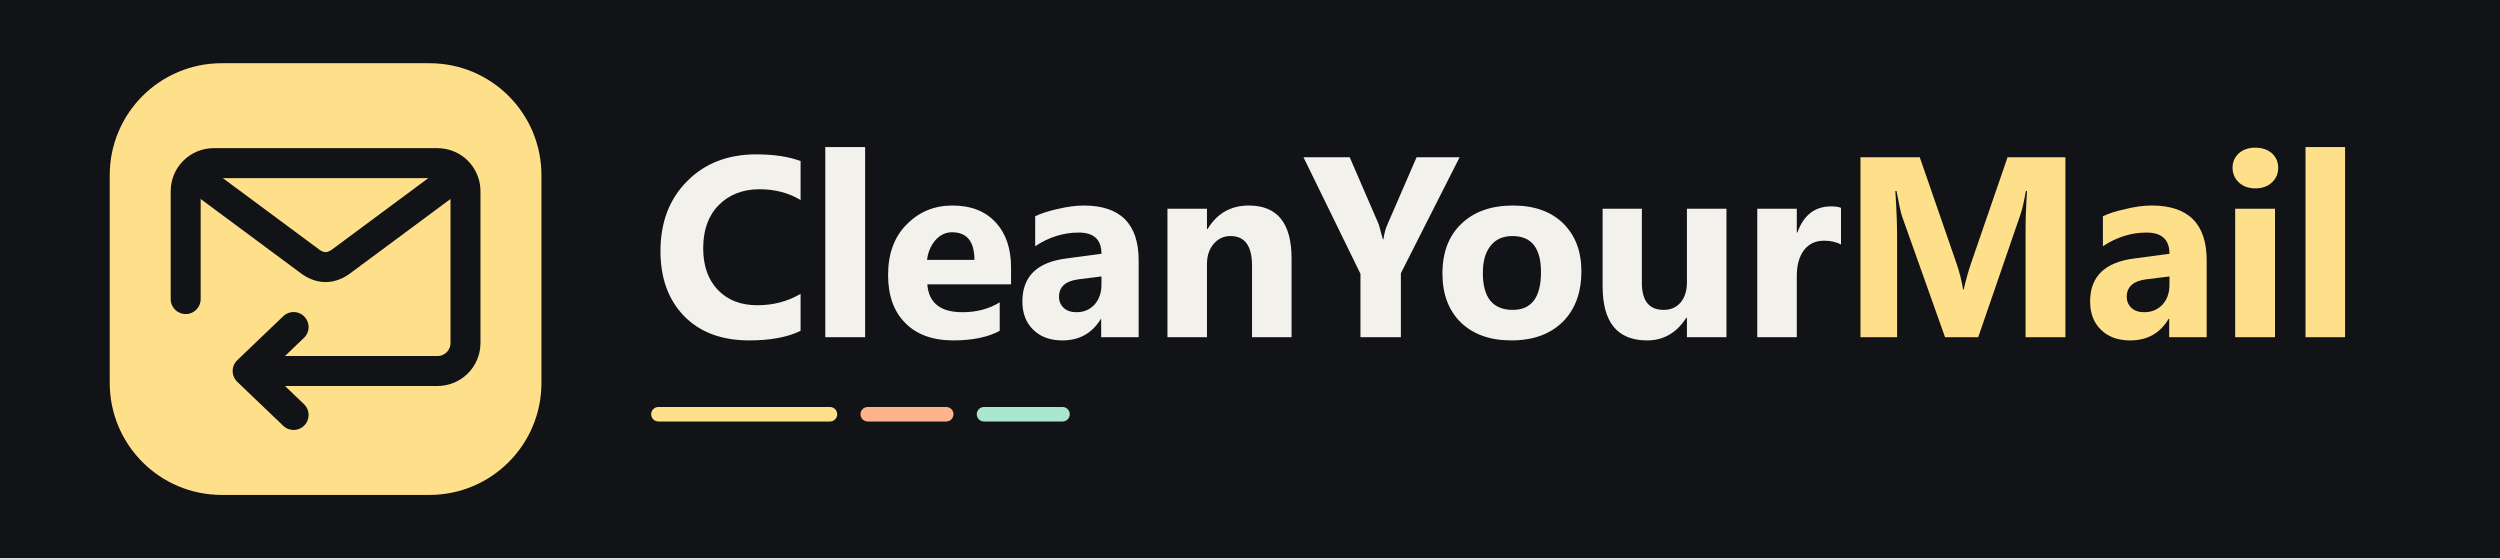
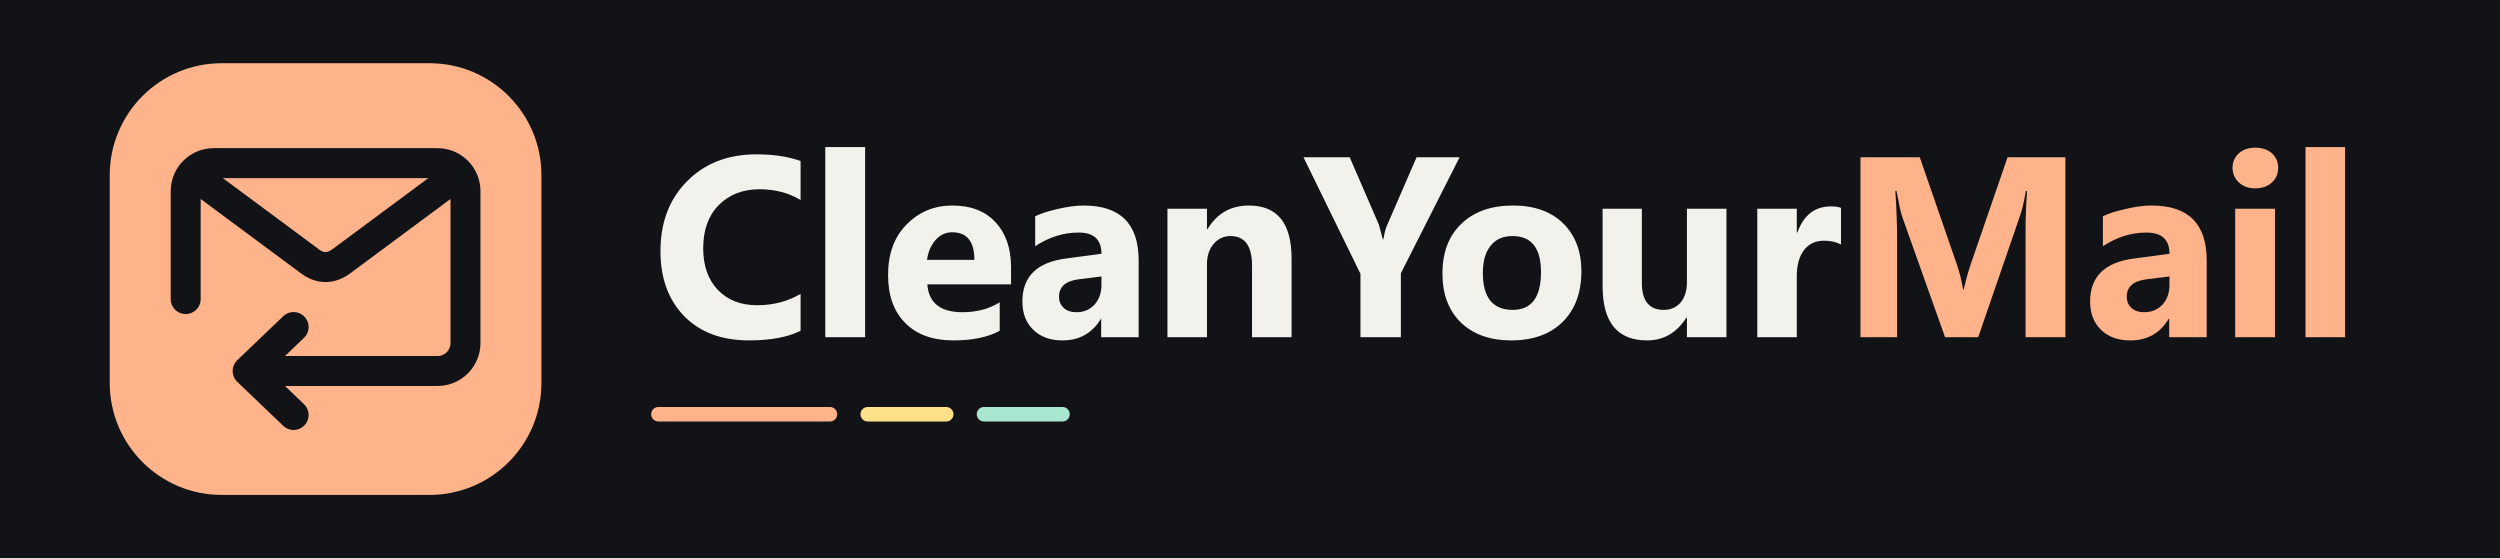
<svg xmlns="http://www.w3.org/2000/svg" width="860" height="192" viewBox="0 0 860 192" role="img" aria-labelledby="title desc">
  <rect width="860" height="192" fill="#121316" />
  <g transform="translate(24 8) scale(0.34375)">
-     <rect x="40" y="40" width="432" height="432" rx="112" fill="#FFE08A" />
+     <rect x="40" y="40" width="432" height="432" rx="112" fill="#FFB38A" />
    <g fill="none" stroke="#121316" stroke-width="30" stroke-linecap="round" stroke-linejoin="round">
      <path d="M116 276 V168 A28 28 0 0 1 144 140 H368 A28 28 0 0 1 396 168 V320 A28 28 0 0 1 368 348 H184" />
      <path d="M124 152 L240 238 Q256 250 272 238 L388 152" />
      <path d="M224 304 L178 348 L224 392" />
    </g>
  </g>
  <g transform="translate(216 40)">
    <path fill="#F3F1EC" d="M59.4 73.8Q52.7 77.1 41.7 77.1Q27.5 77.1 19.3 68.7Q11.2 60.3 11.2 46.4Q11.2 31.5 20.4 22.3Q29.5 13.1 44.2 13.1Q53.2 13.1 59.4 15.4V28.8Q53.2 25.1 45.3 25.1Q36.6 25.1 31.2 30.6Q25.9 36 25.9 45.4Q25.9 54.4 30.9 59.7Q36 65 44.5 65Q52.7 65 59.4 61.1Z M81.6 76H67.9V10.6H81.6Z M131.8 57.8H103Q103.7 67.4 115.1 67.4Q122.4 67.4 127.9 64V73.8Q121.8 77.1 112 77.1Q101.3 77.1 95.4 71.1Q89.5 65.2 89.5 54.6Q89.5 43.6 95.9 37.2Q102.3 30.7 111.6 30.7Q121.2 30.7 126.5 36.5Q131.8 42.2 131.8 52ZM119.2 49.4Q119.2 39.9 111.5 39.9Q108.2 39.9 105.8 42.6Q103.4 45.4 102.9 49.4Z M175.7 76H162.8V69.7H162.7Q158.2 77.1 149.5 77.1Q143.1 77.1 139.4 73.4Q135.7 69.8 135.7 63.7Q135.7 50.8 150.9 48.9L162.9 47.3Q162.9 40 155.1 40Q147.2 40 140.1 44.7V34.4Q142.9 33 147.8 31.9Q152.8 30.7 156.8 30.7Q175.7 30.7 175.7 49.6ZM162.9 58V55.1L154.9 56.1Q148.3 57 148.3 62.1Q148.3 64.4 149.9 65.9Q151.5 67.4 154.3 67.4Q158.1 67.4 160.5 64.8Q162.9 62.1 162.9 58Z M228.3 76H214.7V51.4Q214.7 41.2 207.3 41.2Q203.8 41.2 201.5 43.9Q199.2 46.6 199.2 50.8V76H185.6V31.8H199.2V38.8H199.4Q204.3 30.7 213.6 30.7Q228.3 30.7 228.3 48.9Z M286.1 14.1 265.9 54V76H252V54.2L232.4 14.1H248.3L258.3 37.2Q258.5 37.9 259.7 42.3H259.9Q260.4 39.1 261.2 37.4L271.3 14.1Z M303.9 77.1Q292.9 77.1 286.5 70.9Q280.2 64.7 280.2 54.1Q280.2 43.1 286.8 36.9Q293.3 30.7 304.5 30.7Q315.5 30.7 321.8 36.9Q328 43.1 328 53.3Q328 64.3 321.6 70.7Q315.1 77.1 303.9 77.1ZM304.3 41.2Q299.4 41.2 296.8 44.5Q294.1 47.8 294.1 53.9Q294.1 66.6 304.4 66.6Q314.1 66.6 314.1 53.6Q314.1 41.2 304.3 41.2Z M377.9 76H364.3V69.3H364.1Q359.1 77.1 350.6 77.1Q335.3 77.1 335.3 58.5V31.8H348.8V57.3Q348.8 66.6 356.3 66.6Q359.9 66.6 362.1 64.1Q364.3 61.5 364.3 57.1V31.8H377.9Z M417.3 44.1Q414.8 42.8 411.5 42.8Q407.1 42.8 404.6 46Q402.1 49.3 402.1 54.9V76H388.5V31.8H402.1V40H402.3Q405.5 31 413.9 31Q416.1 31 417.3 31.5Z" />
-     <path fill="#FFE08A" d="M494.5 76H480.8V39Q480.8 33 481.3 25.7H480.9Q479.9 31.4 479 33.9L464.5 76H453.1L438.3 34.4Q437.7 32.7 436.4 25.7H436Q436.6 34.9 436.6 41.8V76H424V14.1H444.4L457.1 50.8Q458.6 55.2 459.3 59.6H459.5Q460.7 54.5 462 50.7L474.6 14.1H494.5Z M543.1 76H530.2V69.7H530Q525.6 77.1 516.8 77.1Q510.4 77.1 506.7 73.4Q503 69.8 503 63.7Q503 50.8 518.3 48.9L530.3 47.3Q530.3 40 522.4 40Q514.5 40 507.4 44.7V34.4Q510.2 33 515.2 31.9Q520.1 30.7 524.2 30.7Q543.1 30.7 543.1 49.6ZM530.3 58V55.1L522.2 56.1Q515.6 57 515.6 62.1Q515.6 64.4 517.2 65.9Q518.8 67.4 521.6 67.4Q525.4 67.4 527.9 64.8Q530.3 62.1 530.3 58Z M559.8 24.8Q556.4 24.8 554.2 22.8Q552 20.7 552 17.7Q552 14.7 554.2 12.7Q556.4 10.8 559.8 10.8Q563.3 10.8 565.5 12.7Q567.7 14.7 567.7 17.7Q567.7 20.8 565.5 22.8Q563.3 24.8 559.8 24.8ZM566.6 76H552.9V31.8H566.6Z M590.7 76H577.1V10.6H590.7Z" />
+     <path fill="#FFB38A" d="M494.5 76H480.8V39Q480.8 33 481.3 25.7H480.9Q479.9 31.4 479 33.9L464.5 76H453.1L438.3 34.4Q437.7 32.7 436.4 25.7H436Q436.6 34.9 436.6 41.8V76H424V14.1H444.4L457.1 50.8Q458.6 55.2 459.3 59.6H459.5Q460.7 54.5 462 50.7L474.6 14.1H494.5Z M543.1 76H530.2V69.7H530Q525.6 77.1 516.8 77.1Q510.4 77.1 506.7 73.4Q503 69.8 503 63.7Q503 50.8 518.3 48.9L530.3 47.3Q530.3 40 522.4 40Q514.5 40 507.4 44.7V34.4Q510.2 33 515.2 31.9Q520.1 30.7 524.2 30.7Q543.1 30.7 543.1 49.6ZM530.3 58V55.1L522.2 56.1Q515.6 57 515.6 62.1Q515.6 64.4 517.2 65.9Q518.8 67.4 521.6 67.4Q525.4 67.4 527.9 64.8Q530.3 62.1 530.3 58Z M559.8 24.8Q556.4 24.8 554.2 22.8Q552 20.7 552 17.7Q552 14.7 554.2 12.7Q556.4 10.8 559.8 10.8Q563.3 10.8 565.5 12.7Q567.7 14.7 567.7 17.7Q567.7 20.8 565.5 22.8Q563.3 24.8 559.8 24.8ZM566.6 76H552.9V31.8H566.6Z M590.7 76H577.1V10.6H590.7Z" />
  </g>
  <g transform="translate(224 140)">
-     <rect x="0" y="0" width="64" height="5" rx="2.5" fill="#FFE08A" />
-     <rect x="72" y="0" width="32" height="5" rx="2.5" fill="#FFB38A" />
+     <rect x="0" y="0" width="64" height="5" rx="2.5" fill="#FFB38A" />
+     <rect x="72" y="0" width="32" height="5" rx="2.5" fill="#FFE08A" />
    <rect x="112" y="0" width="32" height="5" rx="2.5" fill="#A8E6CF" />
  </g>
</svg>
